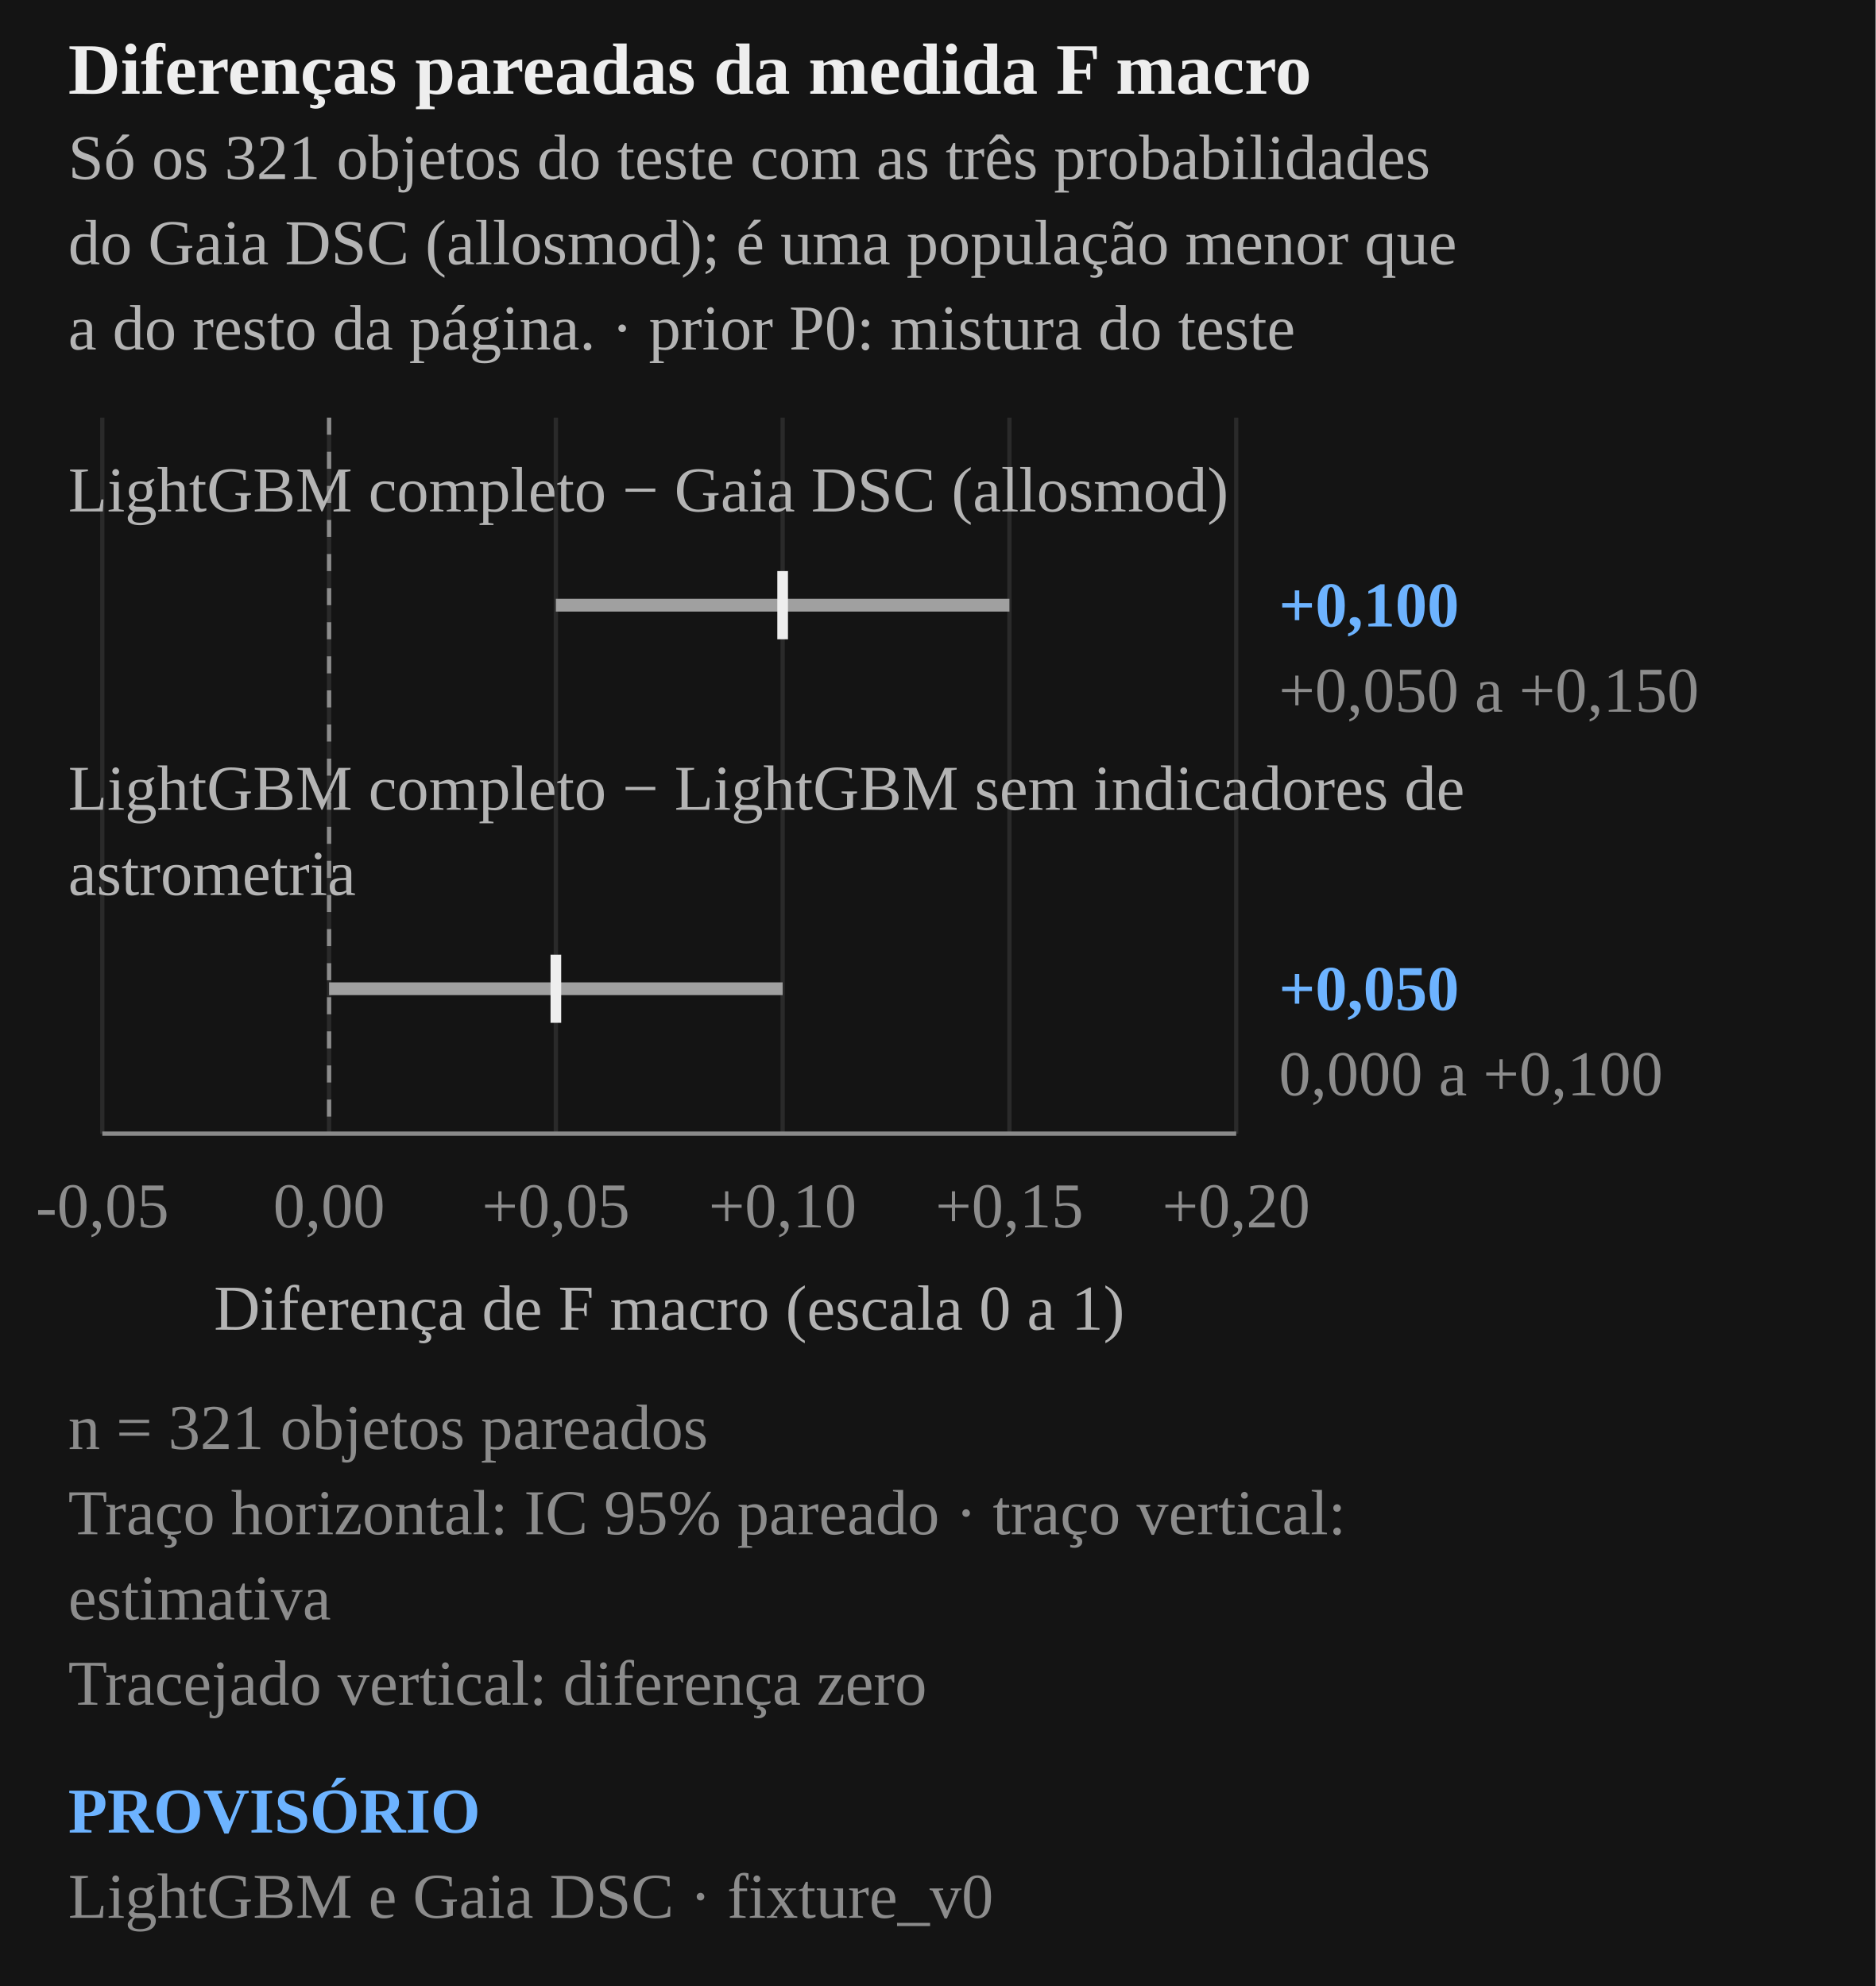
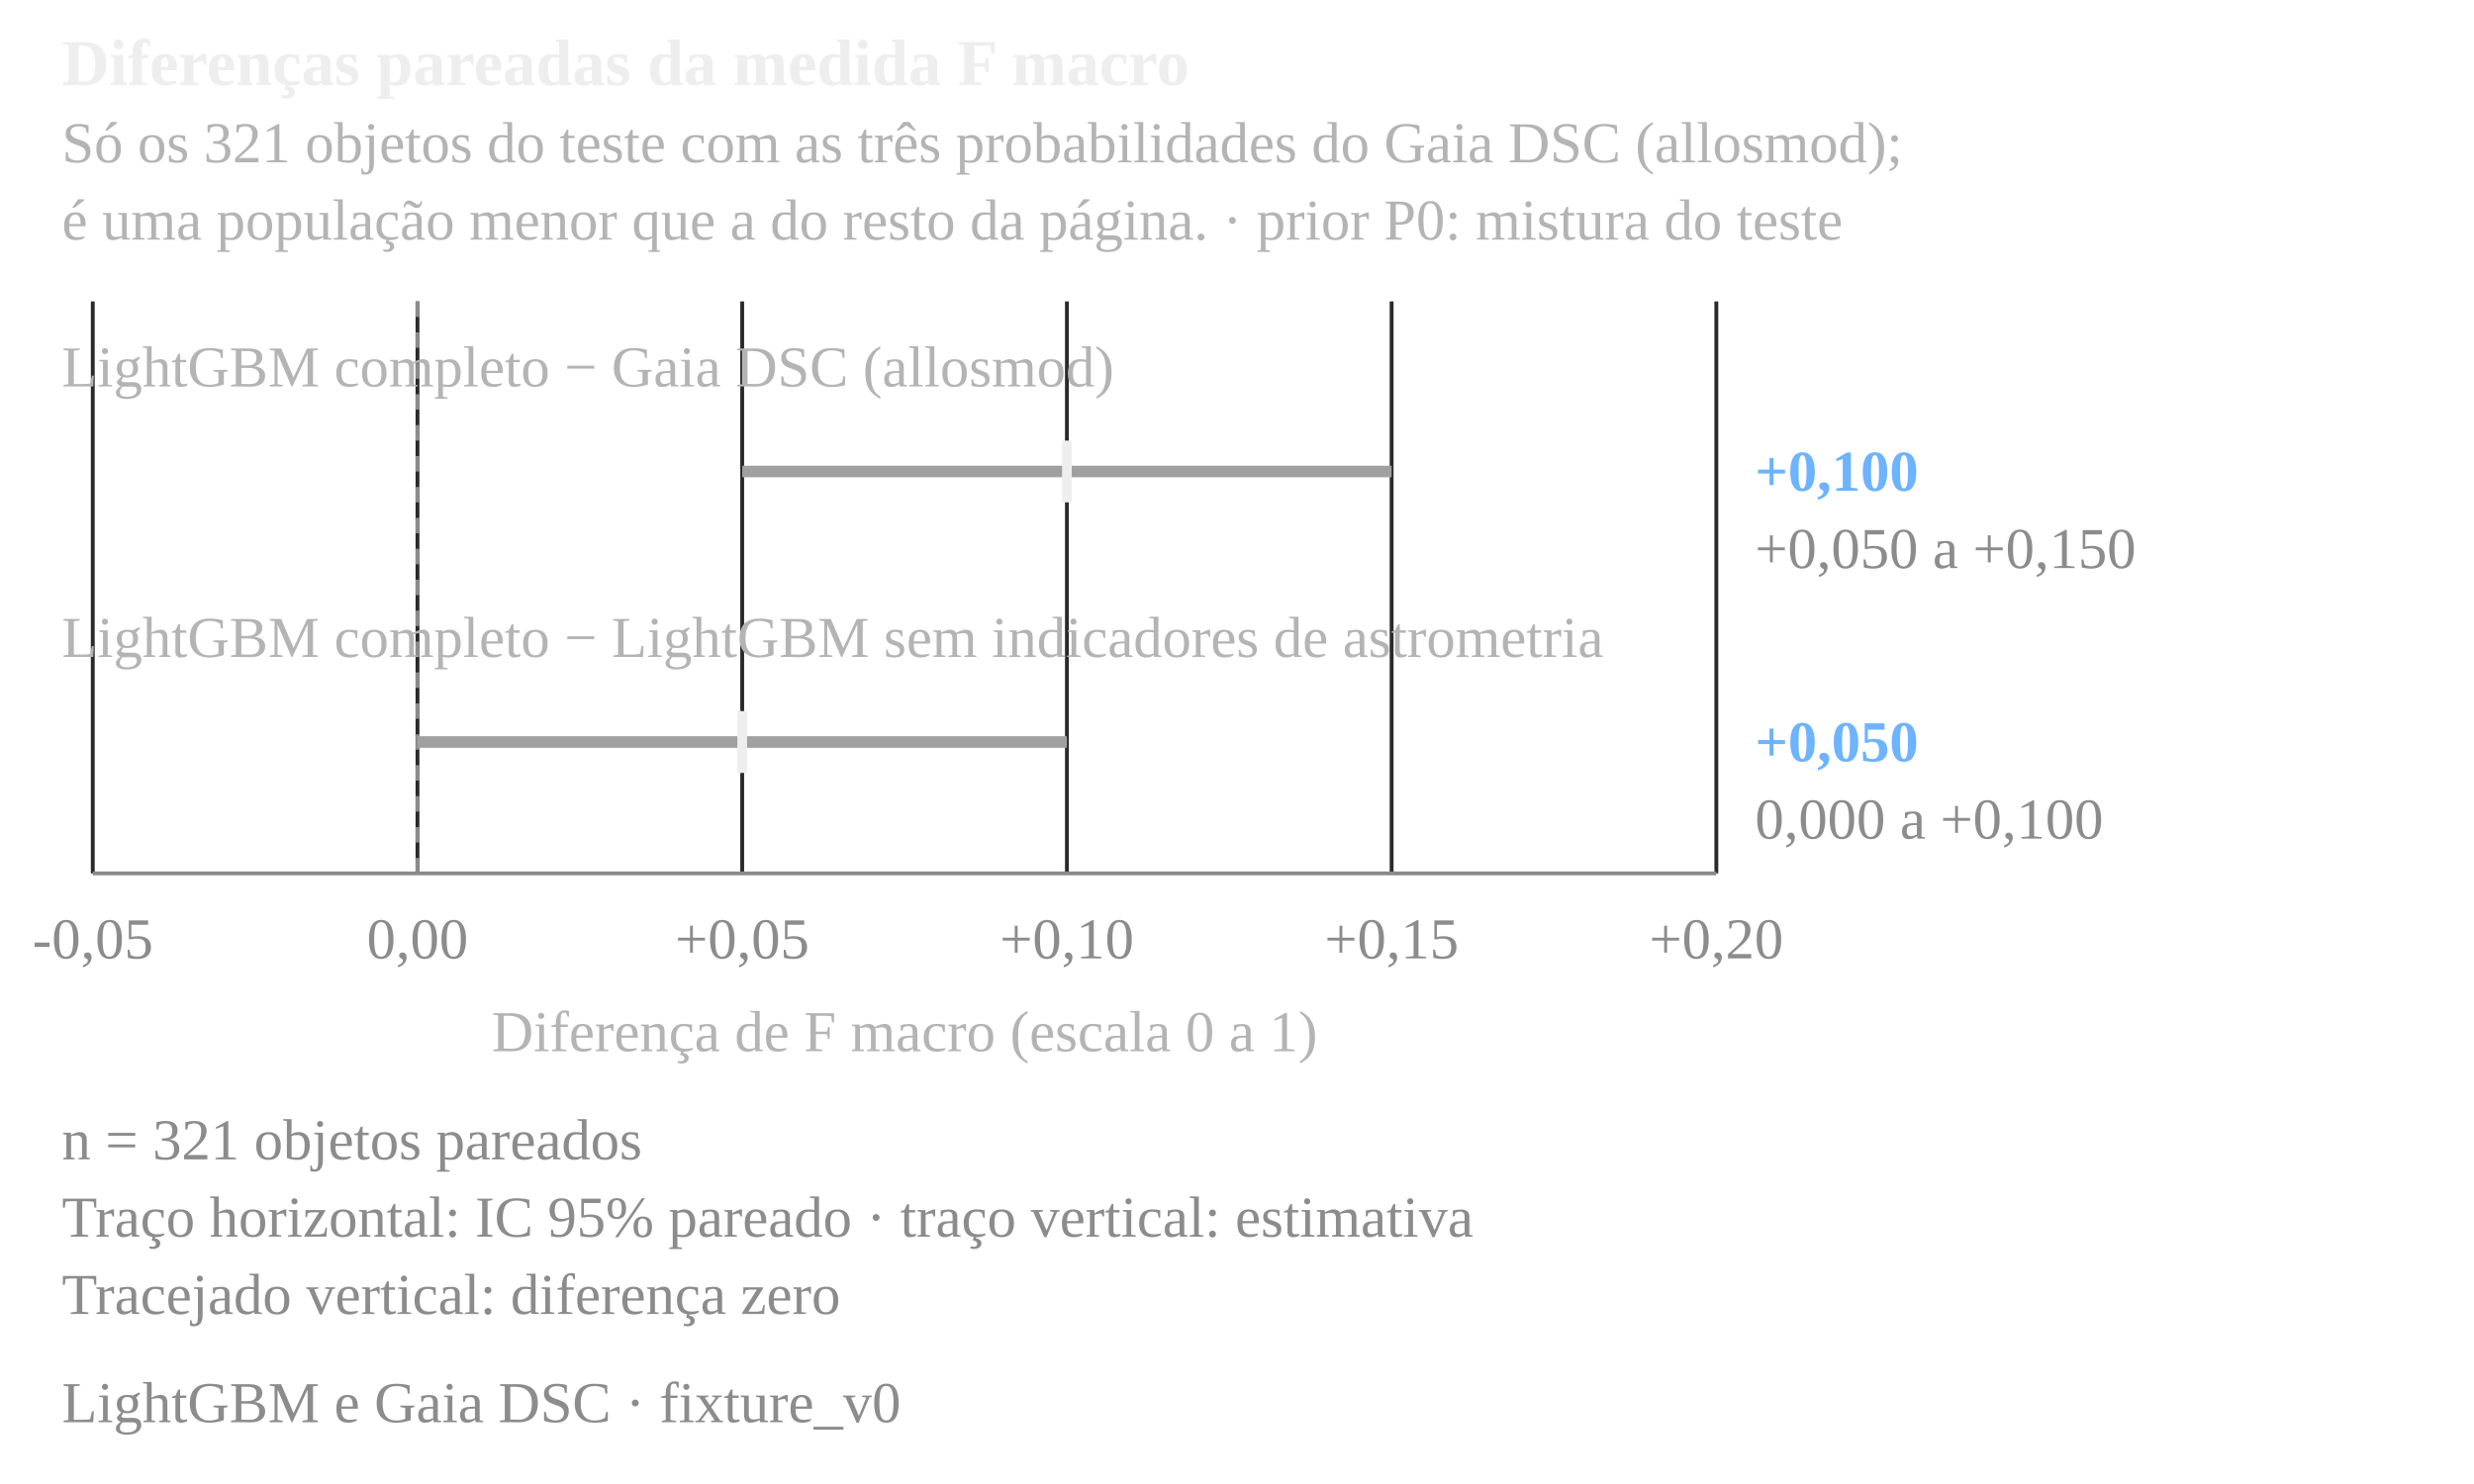
- <svg xmlns="http://www.w3.org/2000/svg" width="440" height="466" viewBox="0 0 440 466" role="img" aria-labelledby="dsc-diferencas-title" aria-describedby="dsc-diferencas-desc" stroke-linejoin="round" stroke-linecap="butt" style="max-width:100%;height:auto">
+ <svg xmlns="http://www.w3.org/2000/svg" width="640" height="384" viewBox="0 0 640 384" role="img" aria-labelledby="dsc-diferencas-title" aria-describedby="dsc-diferencas-desc" stroke-linejoin="round" stroke-linecap="butt" style="width:100%;min-width:640px;max-width:800px;height:auto">
  <g id="dsc-diferencas-figure_1">
    <g id="dsc-diferencas-patch_1">
-       <path d="M 0 466  L 440 466  L 440 0  L 0 0  z " style="fill: #141414" />
+       <path d="M 0 384  L 640 384  L 640 0  L 0 0  L 0 384  z " style="fill: none" />
    </g>
    <g id="dsc-diferencas-axes_1">
      <g id="dsc-diferencas-line2d_1">
-         <path d="M 24 98  L 24 266  " style="fill: none; stroke: #2a2a2a" />
+         <path d="M 24 78  L 24 226  " style="fill: none; stroke: #2a2a2a" />
      </g>
      <g id="dsc-diferencas-line2d_2">
-         <path d="M 77.2 98  L 77.2 266  " style="fill: none; stroke: #2a2a2a" />
+         <path d="M 108 78  L 108 226  " style="fill: none; stroke: #2a2a2a" />
      </g>
      <g id="dsc-diferencas-line2d_3">
-         <path d="M 130.4 98  L 130.4 266  " style="fill: none; stroke: #2a2a2a" />
+         <path d="M 192 78  L 192 226  " style="fill: none; stroke: #2a2a2a" />
      </g>
      <g id="dsc-diferencas-line2d_4">
-         <path d="M 183.6 98  L 183.6 266  " style="fill: none; stroke: #2a2a2a" />
+         <path d="M 276 78  L 276 226  " style="fill: none; stroke: #2a2a2a" />
      </g>
      <g id="dsc-diferencas-line2d_5">
-         <path d="M 236.8 98  L 236.8 266  " style="fill: none; stroke: #2a2a2a" />
+         <path d="M 360 78  L 360 226  " style="fill: none; stroke: #2a2a2a" />
      </g>
      <g id="dsc-diferencas-line2d_6">
-         <path d="M 290 98  L 290 266  " style="fill: none; stroke: #2a2a2a" />
+         <path d="M 444 78  L 444 226  " style="fill: none; stroke: #2a2a2a" />
      </g>
      <g id="dsc-diferencas-line2d_7">
-         <path d="M 77.2 98  L 77.2 266  " style="fill: none; stroke-dasharray: 4,4; stroke-dashoffset: 0; stroke: #8c8c8c" />
+         <path d="M 108 78  L 108 226  " style="fill: none; stroke-dasharray: 4,4; stroke-dashoffset: 0; stroke: #8c8c8c" />
      </g>
      <g id="dsc-diferencas-line2d_8">
-         <path d="M 24 266  L 290 266  " style="fill: none; stroke: #8a8a8a" />
+         <path d="M 24 226  L 444 226  " style="fill: none; stroke: #8a8a8a" />
      </g>
      <g id="dsc-diferencas-line2d_9">
-         <path d="M 130.4 142  L 236.8 142  " style="fill: none; stroke: #a0a0a0; stroke-width: 3" />
+         <path d="M 192 122  L 360 122  " style="fill: none; stroke: #a0a0a0; stroke-width: 3" />
      </g>
      <g id="dsc-diferencas-line2d_10">
-         <path d="M 183.6 134  L 183.6 150  " style="fill: none; stroke: #eeeeee; stroke-width: 2.5" />
+         <path d="M 276 114  L 276 130  " style="fill: none; stroke: #eeeeee; stroke-width: 2.5" />
      </g>
      <g id="dsc-diferencas-line2d_11">
-         <path d="M 77.2 232  L 183.6 232  " style="fill: none; stroke: #a0a0a0; stroke-width: 3" />
+         <path d="M 108 192  L 276 192  " style="fill: none; stroke: #a0a0a0; stroke-width: 3" />
      </g>
      <g id="dsc-diferencas-line2d_12">
-         <path d="M 130.4 224  L 130.4 240  " style="fill: none; stroke: #eeeeee; stroke-width: 2.5" />
+         <path d="M 192 184  L 192 200  " style="fill: none; stroke: #eeeeee; stroke-width: 2.5" />
      </g>
      <g id="dsc-diferencas-text_1">
        <text style="font-weight: 600; font-size: 17px; font-family: var(--font-sans, 'Inter', 'DejaVu Sans', sans-serif); text-anchor: start; fill: #eeeeee" x="16" y="22" transform="rotate(-0 16 22)">Diferenças pareadas da medida F macro</text>
      </g>
      <g id="dsc-diferencas-text_2">
-         <text style="font-size: 15px; font-family: var(--font-sans, 'Inter', 'DejaVu Sans', sans-serif); text-anchor: start; fill: #b4b4b4" x="16" y="42" transform="rotate(-0 16 42)">Só os 321 objetos do teste com as três probabilidades</text>
+         <text style="font-size: 15px; font-family: var(--font-sans, 'Inter', 'DejaVu Sans', sans-serif); text-anchor: start; fill: #b4b4b4" x="16" y="42" transform="rotate(-0 16 42)">Só os 321 objetos do teste com as três probabilidades do Gaia DSC (allosmod);</text>
      </g>
      <g id="dsc-diferencas-text_3">
-         <text style="font-size: 15px; font-family: var(--font-sans, 'Inter', 'DejaVu Sans', sans-serif); text-anchor: start; fill: #b4b4b4" x="16" y="62" transform="rotate(-0 16 62)">do Gaia DSC (allosmod); é uma população menor que</text>
+         <text style="font-size: 15px; font-family: var(--font-sans, 'Inter', 'DejaVu Sans', sans-serif); text-anchor: start; fill: #b4b4b4" x="16" y="62" transform="rotate(-0 16 62)">é uma população menor que a do resto da página. · prior P0: mistura do teste</text>
      </g>
      <g id="dsc-diferencas-text_4">
-         <text style="font-size: 15px; font-family: var(--font-sans, 'Inter', 'DejaVu Sans', sans-serif); text-anchor: start; fill: #b4b4b4" x="16" y="82" transform="rotate(-0 16 82)">a do resto da página. · prior P0: mistura do teste</text>
+         <text style="font-size: 15px; font-family: var(--font-sans, 'Inter', 'DejaVu Sans', sans-serif); text-anchor: start; fill: #b4b4b4" x="16" y="100" transform="rotate(-0 16 100)">LightGBM completo − Gaia DSC (allosmod)</text>
      </g>
      <g id="dsc-diferencas-text_5">
-         <text style="font-size: 15px; font-family: var(--font-sans, 'Inter', 'DejaVu Sans', sans-serif); text-anchor: start; fill: #b4b4b4" x="16" y="120" transform="rotate(-0 16 120)">LightGBM completo − Gaia DSC (allosmod)</text>
+         <text style="font-size: 15px; font-family: var(--font-sans, 'Inter', 'DejaVu Sans', sans-serif); text-anchor: start; fill: #b4b4b4" x="16" y="170" transform="rotate(-0 16 170)">LightGBM completo − LightGBM sem indicadores de astrometria</text>
      </g>
      <g id="dsc-diferencas-text_6">
-         <text style="font-size: 15px; font-family: var(--font-sans, 'Inter', 'DejaVu Sans', sans-serif); text-anchor: start; fill: #b4b4b4" x="16" y="190" transform="rotate(-0 16 190)">LightGBM completo − LightGBM sem indicadores de</text>
+         <text style="font-size: 15px; font-family: var(--font-sans, 'Inter', 'DejaVu Sans', sans-serif); text-anchor: middle; fill: #8c8c8c" x="24" y="248" transform="rotate(-0 24 248)">-0,05</text>
      </g>
      <g id="dsc-diferencas-text_7">
-         <text style="font-size: 15px; font-family: var(--font-sans, 'Inter', 'DejaVu Sans', sans-serif); text-anchor: start; fill: #b4b4b4" x="16" y="210" transform="rotate(-0 16 210)">astrometria</text>
+         <text style="font-size: 15px; font-family: var(--font-sans, 'Inter', 'DejaVu Sans', sans-serif); text-anchor: middle; fill: #8c8c8c" x="108" y="248" transform="rotate(-0 108 248)">0,00</text>
      </g>
      <g id="dsc-diferencas-text_8">
-         <text style="font-size: 15px; font-family: var(--font-sans, 'Inter', 'DejaVu Sans', sans-serif); text-anchor: middle; fill: #8c8c8c" x="24" y="288" transform="rotate(-0 24 288)">-0,05</text>
+         <text style="font-size: 15px; font-family: var(--font-sans, 'Inter', 'DejaVu Sans', sans-serif); text-anchor: middle; fill: #8c8c8c" x="192" y="248" transform="rotate(-0 192 248)">+0,05</text>
      </g>
      <g id="dsc-diferencas-text_9">
-         <text style="font-size: 15px; font-family: var(--font-sans, 'Inter', 'DejaVu Sans', sans-serif); text-anchor: middle; fill: #8c8c8c" x="77.2" y="288" transform="rotate(-0 77.2 288)">0,00</text>
+         <text style="font-size: 15px; font-family: var(--font-sans, 'Inter', 'DejaVu Sans', sans-serif); text-anchor: middle; fill: #8c8c8c" x="276" y="248" transform="rotate(-0 276 248)">+0,10</text>
      </g>
      <g id="dsc-diferencas-text_10">
-         <text style="font-size: 15px; font-family: var(--font-sans, 'Inter', 'DejaVu Sans', sans-serif); text-anchor: middle; fill: #8c8c8c" x="130.4" y="288" transform="rotate(-0 130.4 288)">+0,05</text>
+         <text style="font-size: 15px; font-family: var(--font-sans, 'Inter', 'DejaVu Sans', sans-serif); text-anchor: middle; fill: #8c8c8c" x="360" y="248" transform="rotate(-0 360 248)">+0,15</text>
      </g>
      <g id="dsc-diferencas-text_11">
-         <text style="font-size: 15px; font-family: var(--font-sans, 'Inter', 'DejaVu Sans', sans-serif); text-anchor: middle; fill: #8c8c8c" x="183.6" y="288" transform="rotate(-0 183.6 288)">+0,10</text>
+         <text style="font-size: 15px; font-family: var(--font-sans, 'Inter', 'DejaVu Sans', sans-serif); text-anchor: middle; fill: #8c8c8c" x="444" y="248" transform="rotate(-0 444 248)">+0,20</text>
      </g>
      <g id="dsc-diferencas-text_12">
-         <text style="font-size: 15px; font-family: var(--font-sans, 'Inter', 'DejaVu Sans', sans-serif); text-anchor: middle; fill: #8c8c8c" x="236.8" y="288" transform="rotate(-0 236.8 288)">+0,15</text>
+         <text style="font-weight: 600; font-size: 15px; font-family: var(--font-sans, 'Inter', 'DejaVu Sans', sans-serif); text-anchor: start; fill: #6db3ff" x="454" y="127" transform="rotate(-0 454 127)">+0,100</text>
      </g>
      <g id="dsc-diferencas-text_13">
-         <text style="font-size: 15px; font-family: var(--font-sans, 'Inter', 'DejaVu Sans', sans-serif); text-anchor: middle; fill: #8c8c8c" x="290" y="288" transform="rotate(-0 290 288)">+0,20</text>
+         <text style="font-size: 15px; font-family: var(--font-sans, 'Inter', 'DejaVu Sans', sans-serif); text-anchor: start; fill: #8c8c8c" x="454" y="147" transform="rotate(-0 454 147)">+0,050 a +0,150</text>
      </g>
      <g id="dsc-diferencas-text_14">
-         <text style="font-weight: 600; font-size: 15px; font-family: var(--font-sans, 'Inter', 'DejaVu Sans', sans-serif); text-anchor: start; fill: #6db3ff" x="300" y="147" transform="rotate(-0 300 147)">+0,100</text>
+         <text style="font-weight: 600; font-size: 15px; font-family: var(--font-sans, 'Inter', 'DejaVu Sans', sans-serif); text-anchor: start; fill: #6db3ff" x="454" y="197" transform="rotate(-0 454 197)">+0,050</text>
      </g>
      <g id="dsc-diferencas-text_15">
-         <text style="font-size: 15px; font-family: var(--font-sans, 'Inter', 'DejaVu Sans', sans-serif); text-anchor: start; fill: #8c8c8c" x="300" y="167" transform="rotate(-0 300 167)">+0,050 a +0,150</text>
+         <text style="font-size: 15px; font-family: var(--font-sans, 'Inter', 'DejaVu Sans', sans-serif); text-anchor: start; fill: #8c8c8c" x="454" y="217" transform="rotate(-0 454 217)">0,000 a +0,100</text>
      </g>
      <g id="dsc-diferencas-text_16">
-         <text style="font-weight: 600; font-size: 15px; font-family: var(--font-sans, 'Inter', 'DejaVu Sans', sans-serif); text-anchor: start; fill: #6db3ff" x="300" y="237" transform="rotate(-0 300 237)">+0,050</text>
+         <text style="font-size: 15px; font-family: var(--font-sans, 'Inter', 'DejaVu Sans', sans-serif); text-anchor: middle; fill: #b4b4b4" x="234" y="272" transform="rotate(-0 234 272)">Diferença de F macro (escala 0 a 1)</text>
      </g>
      <g id="dsc-diferencas-text_17">
-         <text style="font-size: 15px; font-family: var(--font-sans, 'Inter', 'DejaVu Sans', sans-serif); text-anchor: start; fill: #8c8c8c" x="300" y="257" transform="rotate(-0 300 257)">0,000 a +0,100</text>
+         <text style="font-size: 15px; font-family: var(--font-sans, 'Inter', 'DejaVu Sans', sans-serif); text-anchor: start; fill: #8c8c8c" x="16" y="300" transform="rotate(-0 16 300)">n = 321 objetos pareados</text>
      </g>
      <g id="dsc-diferencas-text_18">
-         <text style="font-size: 15px; font-family: var(--font-sans, 'Inter', 'DejaVu Sans', sans-serif); text-anchor: middle; fill: #b4b4b4" x="157" y="312" transform="rotate(-0 157 312)">Diferença de F macro (escala 0 a 1)</text>
+         <text style="font-size: 15px; font-family: var(--font-sans, 'Inter', 'DejaVu Sans', sans-serif); text-anchor: start; fill: #8c8c8c" x="16" y="320" transform="rotate(-0 16 320)">Traço horizontal: IC 95% pareado · traço vertical: estimativa</text>
      </g>
      <g id="dsc-diferencas-text_19">
-         <text style="font-size: 15px; font-family: var(--font-sans, 'Inter', 'DejaVu Sans', sans-serif); text-anchor: start; fill: #8c8c8c" x="16" y="340" transform="rotate(-0 16 340)">n = 321 objetos pareados</text>
+         <text style="font-size: 15px; font-family: var(--font-sans, 'Inter', 'DejaVu Sans', sans-serif); text-anchor: start; fill: #8c8c8c" x="16" y="340" transform="rotate(-0 16 340)">Tracejado vertical: diferença zero</text>
      </g>
      <g id="dsc-diferencas-text_20">
-         <text style="font-size: 15px; font-family: var(--font-sans, 'Inter', 'DejaVu Sans', sans-serif); text-anchor: start; fill: #8c8c8c" x="16" y="360" transform="rotate(-0 16 360)">Traço horizontal: IC 95% pareado · traço vertical:</text>
-       </g>
-       <g id="dsc-diferencas-text_21">
-         <text style="font-size: 15px; font-family: var(--font-sans, 'Inter', 'DejaVu Sans', sans-serif); text-anchor: start; fill: #8c8c8c" x="16" y="380" transform="rotate(-0 16 380)">estimativa</text>
-       </g>
-       <g id="dsc-diferencas-text_22">
-         <text style="font-size: 15px; font-family: var(--font-sans, 'Inter', 'DejaVu Sans', sans-serif); text-anchor: start; fill: #8c8c8c" x="16" y="400" transform="rotate(-0 16 400)">Tracejado vertical: diferença zero</text>
-       </g>
-       <g id="dsc-diferencas-text_23">
-         <text style="font-weight: 600; font-size: 15px; font-family: var(--font-sans, 'Inter', 'DejaVu Sans', sans-serif); text-anchor: start; fill: #6db3ff" x="16" y="430" transform="rotate(-0 16 430)">PROVISÓRIO</text>
-       </g>
-       <g id="dsc-diferencas-text_24">
-         <text style="font-size: 15px; font-family: var(--font-sans, 'Inter', 'DejaVu Sans', sans-serif); text-anchor: start; fill: #8c8c8c" x="16" y="450" transform="rotate(-0 16 450)">LightGBM e Gaia DSC · fixture_v0</text>
+         <text style="font-size: 15px; font-family: var(--font-sans, 'Inter', 'DejaVu Sans', sans-serif); text-anchor: start; fill: #8c8c8c" x="16" y="368" transform="rotate(-0 16 368)">LightGBM e Gaia DSC · fixture_v0</text>
      </g>
    </g>
  </g>
</svg>
